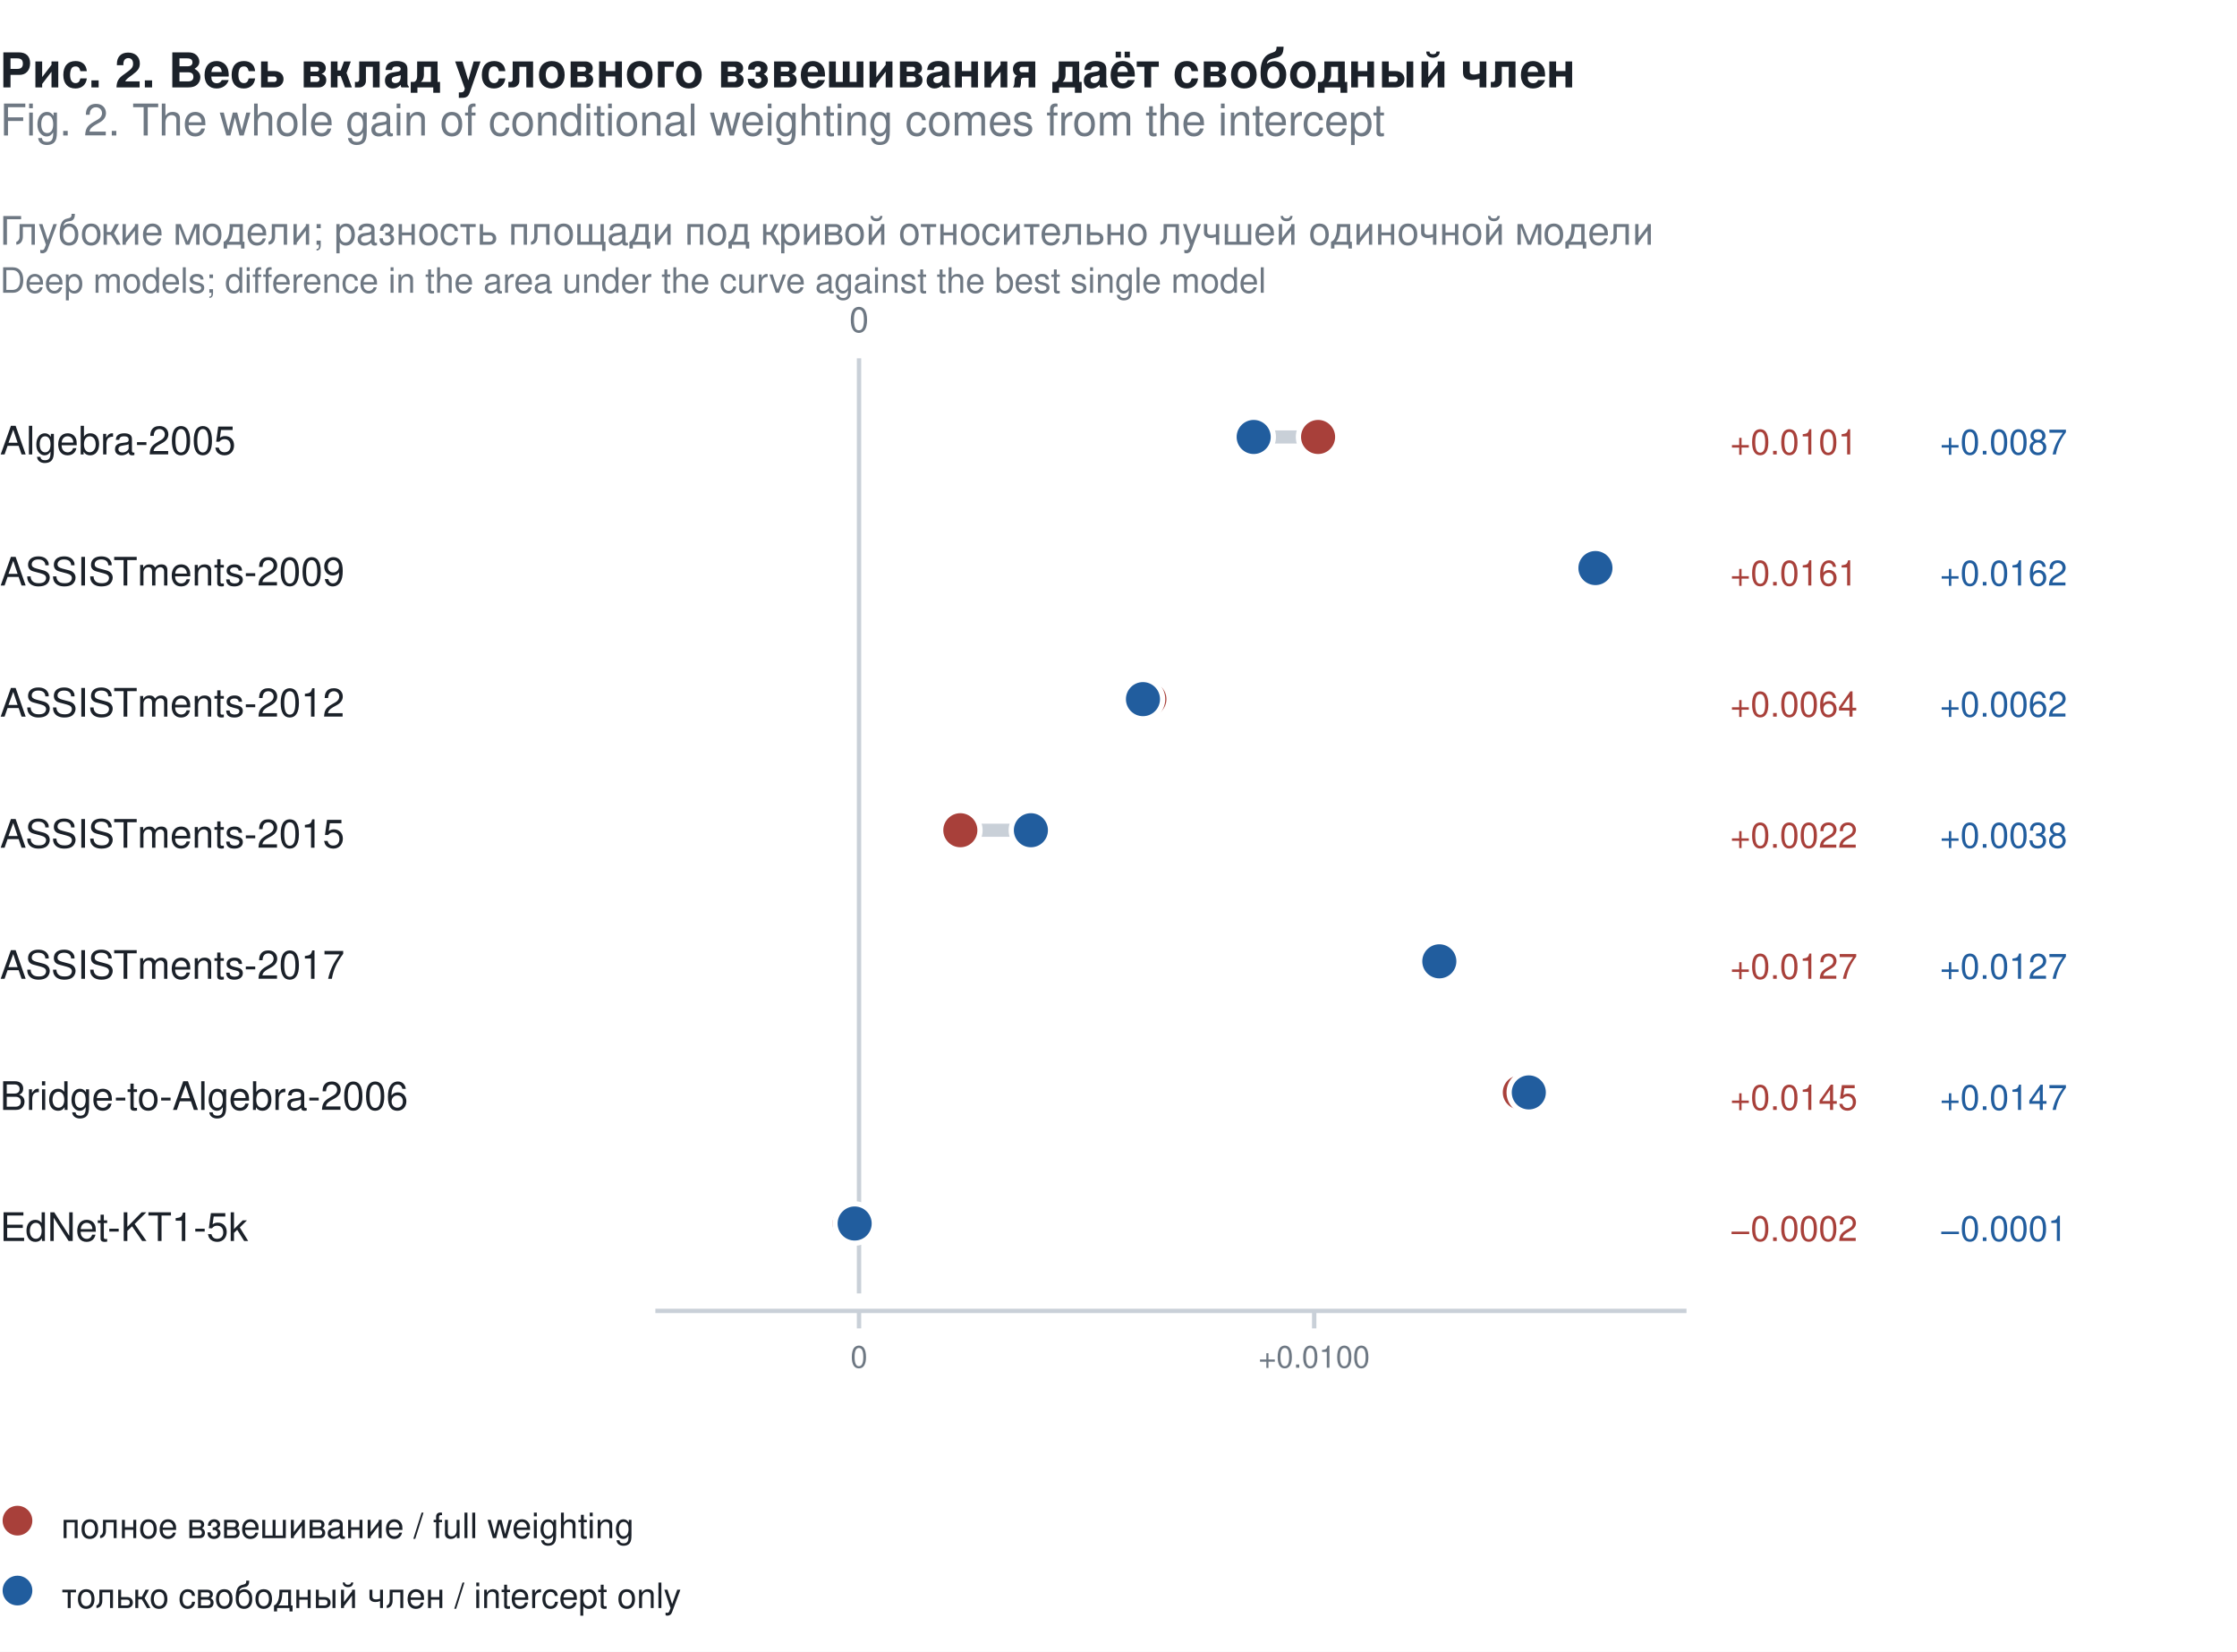
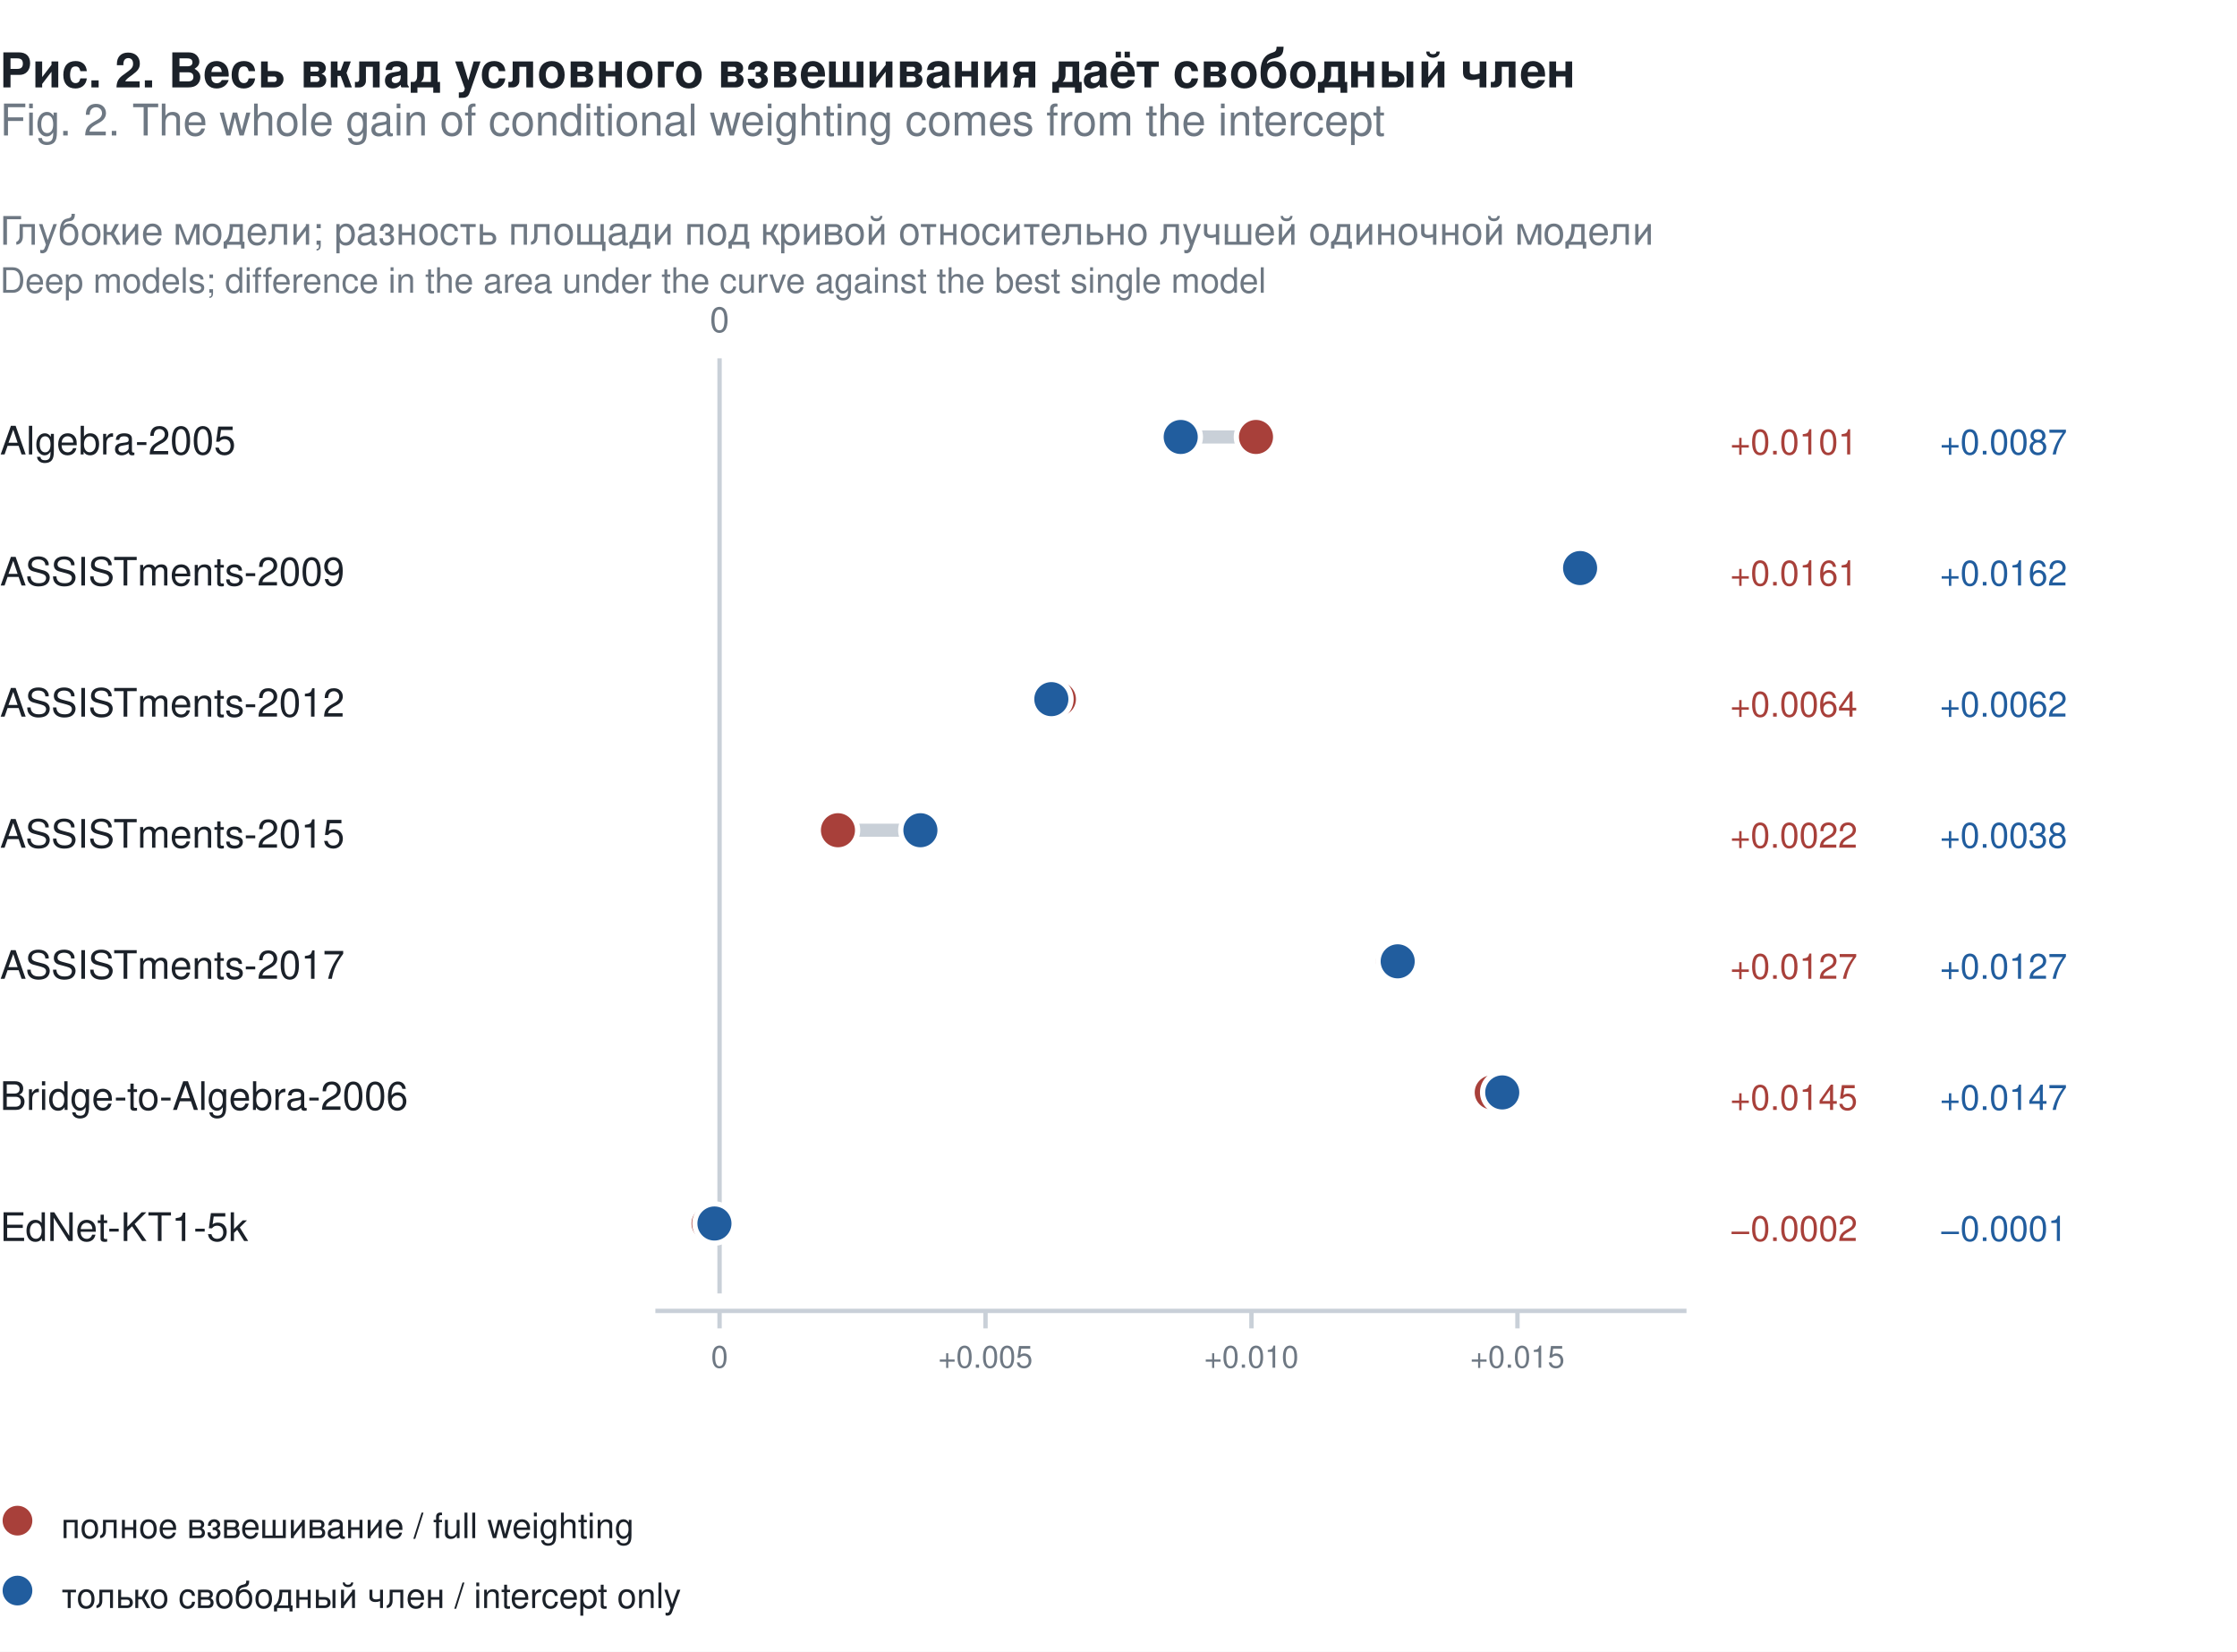
<svg xmlns="http://www.w3.org/2000/svg" width="512" height="378" viewBox="0 0 512 378">
  <rect x="0.00" y="0.00" width="512.00" height="378.00" fill="#FFFFFF" stroke="none" stroke-width="1" rx="0" />
  <text x="0.00" y="20.00" font-family="-apple-system, 'Helvetica Neue', Helvetica, Arial, 'Liberation Sans', sans-serif" font-size="11" fill="#1B2129" font-weight="600" text-anchor="start">Рис. 2. Весь вклад условного взвешивания даёт свободный член</text>
  <text x="0.00" y="31.00" font-family="-apple-system, 'Helvetica Neue', Helvetica, Arial, 'Liberation Sans', sans-serif" font-size="10" fill="#6E7883" font-weight="400" text-anchor="start">Fig. 2. The whole gain of conditional weighting comes from the intercept</text>
  <text x="0.00" y="56.00" font-family="-apple-system, 'Helvetica Neue', Helvetica, Arial, 'Liberation Sans', sans-serif" font-size="9" fill="#6E7883" font-weight="400" text-anchor="start">Глубокие модели; разность площади под кривой относительно лучшей одиночной модели</text>
  <text x="0.00" y="67.00" font-family="-apple-system, 'Helvetica Neue', Helvetica, Arial, 'Liberation Sans', sans-serif" font-size="8" fill="#6E7883" font-weight="400" text-anchor="start">Deep models; difference in the area under the curve against the best single model</text>
-   <line x1="196.61" y1="82.00" x2="196.61" y2="296.00" stroke="#C9D0D8" stroke-width="1" />
-   <text x="196.61" y="76.00" font-family="-apple-system, 'Helvetica Neue', Helvetica, Arial, 'Liberation Sans', sans-serif" font-size="8" fill="#6E7883" font-weight="400" text-anchor="middle">0</text>
+   <line x1="164.69" y1="82.00" x2="164.69" y2="296.00" stroke="#C9D0D8" stroke-width="1" />
+   <text x="164.69" y="76.00" font-family="-apple-system, 'Helvetica Neue', Helvetica, Arial, 'Liberation Sans', sans-serif" font-size="8" fill="#6E7883" font-weight="400" text-anchor="middle">0</text>
  <text x="0.00" y="104.00" font-family="-apple-system, 'Helvetica Neue', Helvetica, Arial, 'Liberation Sans', sans-serif" font-size="9" fill="#1B2129" font-weight="400" text-anchor="start">Algebra-2005</text>
-   <line x1="286.94" y1="100.00" x2="301.68" y2="100.00" stroke="#C9D0D8" stroke-width="3" />
-   <circle cx="301.68" cy="100.00" r="4.5" fill="#A8403A" stroke="#FFFFFF" stroke-width="1.2" />
-   <circle cx="286.94" cy="100.00" r="4.5" fill="#215D9E" stroke="#FFFFFF" stroke-width="1.2" />
+   <line x1="270.24" y1="100.00" x2="287.47" y2="100.00" stroke="#C9D0D8" stroke-width="3" />
+   <circle cx="287.47" cy="100.00" r="4.5" fill="#A8403A" stroke="#FFFFFF" stroke-width="1.2" />
+   <circle cx="270.24" cy="100.00" r="4.5" fill="#215D9E" stroke="#FFFFFF" stroke-width="1.2" />
  <text x="396.00" y="104.00" font-family="-apple-system, 'Helvetica Neue', Helvetica, Arial, 'Liberation Sans', sans-serif" font-size="8" fill="#A8403A" font-weight="400" text-anchor="start">+0.0101</text>
  <text x="444.00" y="104.00" font-family="-apple-system, 'Helvetica Neue', Helvetica, Arial, 'Liberation Sans', sans-serif" font-size="8" fill="#215D9E" font-weight="400" text-anchor="start">+0.0087</text>
  <text x="0.00" y="134.00" font-family="-apple-system, 'Helvetica Neue', Helvetica, Arial, 'Liberation Sans', sans-serif" font-size="9" fill="#1B2129" font-weight="400" text-anchor="start">ASSISTments-2009</text>
-   <line x1="364.29" y1="130.00" x2="365.16" y2="130.00" stroke="#C9D0D8" stroke-width="3" />
-   <circle cx="364.29" cy="130.00" r="4.5" fill="#A8403A" stroke="#FFFFFF" stroke-width="1.2" />
-   <circle cx="365.16" cy="130.00" r="4.5" fill="#215D9E" stroke="#FFFFFF" stroke-width="1.2" />
+   <line x1="360.63" y1="130.00" x2="361.65" y2="130.00" stroke="#C9D0D8" stroke-width="3" />
+   <circle cx="360.63" cy="130.00" r="4.5" fill="#A8403A" stroke="#FFFFFF" stroke-width="1.2" />
+   <circle cx="361.65" cy="130.00" r="4.5" fill="#215D9E" stroke="#FFFFFF" stroke-width="1.2" />
  <text x="396.00" y="134.00" font-family="-apple-system, 'Helvetica Neue', Helvetica, Arial, 'Liberation Sans', sans-serif" font-size="8" fill="#A8403A" font-weight="400" text-anchor="start">+0.0161</text>
  <text x="444.00" y="134.00" font-family="-apple-system, 'Helvetica Neue', Helvetica, Arial, 'Liberation Sans', sans-serif" font-size="8" fill="#215D9E" font-weight="400" text-anchor="start">+0.0162</text>
  <text x="0.00" y="164.00" font-family="-apple-system, 'Helvetica Neue', Helvetica, Arial, 'Liberation Sans', sans-serif" font-size="9" fill="#1B2129" font-weight="400" text-anchor="start">ASSISTments-2012</text>
-   <line x1="261.60" y1="160.00" x2="263.07" y2="160.00" stroke="#C9D0D8" stroke-width="3" />
-   <circle cx="263.07" cy="160.00" r="4.5" fill="#A8403A" stroke="#FFFFFF" stroke-width="1.2" />
-   <circle cx="261.60" cy="160.00" r="4.5" fill="#215D9E" stroke="#FFFFFF" stroke-width="1.2" />
+   <line x1="240.63" y1="160.00" x2="242.36" y2="160.00" stroke="#C9D0D8" stroke-width="3" />
+   <circle cx="242.36" cy="160.00" r="4.5" fill="#A8403A" stroke="#FFFFFF" stroke-width="1.2" />
+   <circle cx="240.63" cy="160.00" r="4.5" fill="#215D9E" stroke="#FFFFFF" stroke-width="1.2" />
  <text x="396.00" y="164.00" font-family="-apple-system, 'Helvetica Neue', Helvetica, Arial, 'Liberation Sans', sans-serif" font-size="8" fill="#A8403A" font-weight="400" text-anchor="start">+0.0064</text>
  <text x="444.00" y="164.00" font-family="-apple-system, 'Helvetica Neue', Helvetica, Arial, 'Liberation Sans', sans-serif" font-size="8" fill="#215D9E" font-weight="400" text-anchor="start">+0.0062</text>
  <text x="0.00" y="194.00" font-family="-apple-system, 'Helvetica Neue', Helvetica, Arial, 'Liberation Sans', sans-serif" font-size="9" fill="#1B2129" font-weight="400" text-anchor="start">ASSISTments-2015</text>
-   <line x1="219.80" y1="190.00" x2="235.95" y2="190.00" stroke="#C9D0D8" stroke-width="3" />
-   <circle cx="219.80" cy="190.00" r="4.5" fill="#A8403A" stroke="#FFFFFF" stroke-width="1.2" />
-   <circle cx="235.95" cy="190.00" r="4.5" fill="#215D9E" stroke="#FFFFFF" stroke-width="1.2" />
+   <line x1="191.79" y1="190.00" x2="210.66" y2="190.00" stroke="#C9D0D8" stroke-width="3" />
+   <circle cx="191.79" cy="190.00" r="4.5" fill="#A8403A" stroke="#FFFFFF" stroke-width="1.2" />
+   <circle cx="210.66" cy="190.00" r="4.5" fill="#215D9E" stroke="#FFFFFF" stroke-width="1.2" />
  <text x="396.00" y="194.00" font-family="-apple-system, 'Helvetica Neue', Helvetica, Arial, 'Liberation Sans', sans-serif" font-size="8" fill="#A8403A" font-weight="400" text-anchor="start">+0.0022</text>
  <text x="444.00" y="194.00" font-family="-apple-system, 'Helvetica Neue', Helvetica, Arial, 'Liberation Sans', sans-serif" font-size="8" fill="#215D9E" font-weight="400" text-anchor="start">+0.0038</text>
  <text x="0.00" y="224.00" font-family="-apple-system, 'Helvetica Neue', Helvetica, Arial, 'Liberation Sans', sans-serif" font-size="9" fill="#1B2129" font-weight="400" text-anchor="start">ASSISTments-2017</text>
-   <line x1="328.51" y1="220.00" x2="329.43" y2="220.00" stroke="#C9D0D8" stroke-width="3" />
-   <circle cx="328.51" cy="220.00" r="4.5" fill="#A8403A" stroke="#FFFFFF" stroke-width="1.2" />
-   <circle cx="329.43" cy="220.00" r="4.5" fill="#215D9E" stroke="#FFFFFF" stroke-width="1.2" />
+   <line x1="318.82" y1="220.00" x2="319.90" y2="220.00" stroke="#C9D0D8" stroke-width="3" />
+   <circle cx="318.82" cy="220.00" r="4.5" fill="#A8403A" stroke="#FFFFFF" stroke-width="1.2" />
+   <circle cx="319.90" cy="220.00" r="4.5" fill="#215D9E" stroke="#FFFFFF" stroke-width="1.2" />
  <text x="396.00" y="224.00" font-family="-apple-system, 'Helvetica Neue', Helvetica, Arial, 'Liberation Sans', sans-serif" font-size="8" fill="#A8403A" font-weight="400" text-anchor="start">+0.0127</text>
  <text x="444.00" y="224.00" font-family="-apple-system, 'Helvetica Neue', Helvetica, Arial, 'Liberation Sans', sans-serif" font-size="8" fill="#215D9E" font-weight="400" text-anchor="start">+0.0127</text>
  <text x="0.00" y="254.00" font-family="-apple-system, 'Helvetica Neue', Helvetica, Arial, 'Liberation Sans', sans-serif" font-size="9" fill="#1B2129" font-weight="400" text-anchor="start">Bridge-to-Algebra-2006</text>
-   <line x1="347.86" y1="250.00" x2="349.91" y2="250.00" stroke="#C9D0D8" stroke-width="3" />
-   <circle cx="347.86" cy="250.00" r="4.5" fill="#A8403A" stroke="#FFFFFF" stroke-width="1.2" />
-   <circle cx="349.91" cy="250.00" r="4.5" fill="#215D9E" stroke="#FFFFFF" stroke-width="1.2" />
+   <line x1="341.43" y1="250.00" x2="343.83" y2="250.00" stroke="#C9D0D8" stroke-width="3" />
+   <circle cx="341.43" cy="250.00" r="4.5" fill="#A8403A" stroke="#FFFFFF" stroke-width="1.2" />
+   <circle cx="343.83" cy="250.00" r="4.5" fill="#215D9E" stroke="#FFFFFF" stroke-width="1.2" />
  <text x="396.00" y="254.00" font-family="-apple-system, 'Helvetica Neue', Helvetica, Arial, 'Liberation Sans', sans-serif" font-size="8" fill="#A8403A" font-weight="400" text-anchor="start">+0.0145</text>
  <text x="444.00" y="254.00" font-family="-apple-system, 'Helvetica Neue', Helvetica, Arial, 'Liberation Sans', sans-serif" font-size="8" fill="#215D9E" font-weight="400" text-anchor="start">+0.0147</text>
  <text x="0.00" y="284.00" font-family="-apple-system, 'Helvetica Neue', Helvetica, Arial, 'Liberation Sans', sans-serif" font-size="9" fill="#1B2129" font-weight="400" text-anchor="start">EdNet-KT1-5k</text>
-   <line x1="194.46" y1="280.00" x2="195.61" y2="280.00" stroke="#C9D0D8" stroke-width="3" />
-   <circle cx="194.46" cy="280.00" r="4.5" fill="#A8403A" stroke="#FFFFFF" stroke-width="1.2" />
-   <circle cx="195.61" cy="280.00" r="4.5" fill="#215D9E" stroke="#FFFFFF" stroke-width="1.2" />
+   <line x1="162.17" y1="280.00" x2="163.52" y2="280.00" stroke="#C9D0D8" stroke-width="3" />
+   <circle cx="162.17" cy="280.00" r="4.5" fill="#A8403A" stroke="#FFFFFF" stroke-width="1.2" />
+   <circle cx="163.52" cy="280.00" r="4.5" fill="#215D9E" stroke="#FFFFFF" stroke-width="1.2" />
  <text x="396.00" y="284.00" font-family="-apple-system, 'Helvetica Neue', Helvetica, Arial, 'Liberation Sans', sans-serif" font-size="8" fill="#A8403A" font-weight="400" text-anchor="start">−0.0002</text>
  <text x="444.00" y="284.00" font-family="-apple-system, 'Helvetica Neue', Helvetica, Arial, 'Liberation Sans', sans-serif" font-size="8" fill="#215D9E" font-weight="400" text-anchor="start">−0.0001</text>
  <line x1="150.00" y1="300.00" x2="386.00" y2="300.00" stroke="#C9D0D8" stroke-width="1" />
-   <line x1="196.61" y1="300.00" x2="196.61" y2="304.00" stroke="#C9D0D8" stroke-width="1" />
-   <text x="196.61" y="313.00" font-family="-apple-system, 'Helvetica Neue', Helvetica, Arial, 'Liberation Sans', sans-serif" font-size="7" fill="#6E7883" font-weight="400" text-anchor="middle">0</text>
-   <line x1="300.79" y1="300.00" x2="300.79" y2="304.00" stroke="#C9D0D8" stroke-width="1" />
-   <text x="300.79" y="313.00" font-family="-apple-system, 'Helvetica Neue', Helvetica, Arial, 'Liberation Sans', sans-serif" font-size="7" fill="#6E7883" font-weight="400" text-anchor="middle">+0.0100</text>
+   <line x1="164.69" y1="300.00" x2="164.69" y2="304.00" stroke="#C9D0D8" stroke-width="1" />
+   <text x="164.69" y="313.00" font-family="-apple-system, 'Helvetica Neue', Helvetica, Arial, 'Liberation Sans', sans-serif" font-size="7" fill="#6E7883" font-weight="400" text-anchor="middle">0</text>
+   <line x1="225.56" y1="300.00" x2="225.56" y2="304.00" stroke="#C9D0D8" stroke-width="1" />
+   <text x="225.56" y="313.00" font-family="-apple-system, 'Helvetica Neue', Helvetica, Arial, 'Liberation Sans', sans-serif" font-size="7" fill="#6E7883" font-weight="400" text-anchor="middle">+0.005</text>
+   <line x1="286.43" y1="300.00" x2="286.43" y2="304.00" stroke="#C9D0D8" stroke-width="1" />
+   <text x="286.43" y="313.00" font-family="-apple-system, 'Helvetica Neue', Helvetica, Arial, 'Liberation Sans', sans-serif" font-size="7" fill="#6E7883" font-weight="400" text-anchor="middle">+0.010</text>
+   <line x1="347.31" y1="300.00" x2="347.31" y2="304.00" stroke="#C9D0D8" stroke-width="1" />
+   <text x="347.31" y="313.00" font-family="-apple-system, 'Helvetica Neue', Helvetica, Arial, 'Liberation Sans', sans-serif" font-size="7" fill="#6E7883" font-weight="400" text-anchor="middle">+0.015</text>
  <circle cx="4.00" cy="348.00" r="4" fill="#A8403A" stroke="#FFFFFF" stroke-width="1.2" />
  <text x="14.00" y="352.00" font-family="-apple-system, 'Helvetica Neue', Helvetica, Arial, 'Liberation Sans', sans-serif" font-size="8" fill="#1B2129" font-weight="400" text-anchor="start">полное взвешивание / full weighting</text>
  <circle cx="4.00" cy="364.00" r="4" fill="#215D9E" stroke="#FFFFFF" stroke-width="1.2" />
  <text x="14.00" y="368.00" font-family="-apple-system, 'Helvetica Neue', Helvetica, Arial, 'Liberation Sans', sans-serif" font-size="8" fill="#1B2129" font-weight="400" text-anchor="start">только свободный член / intercept only</text>
</svg>
